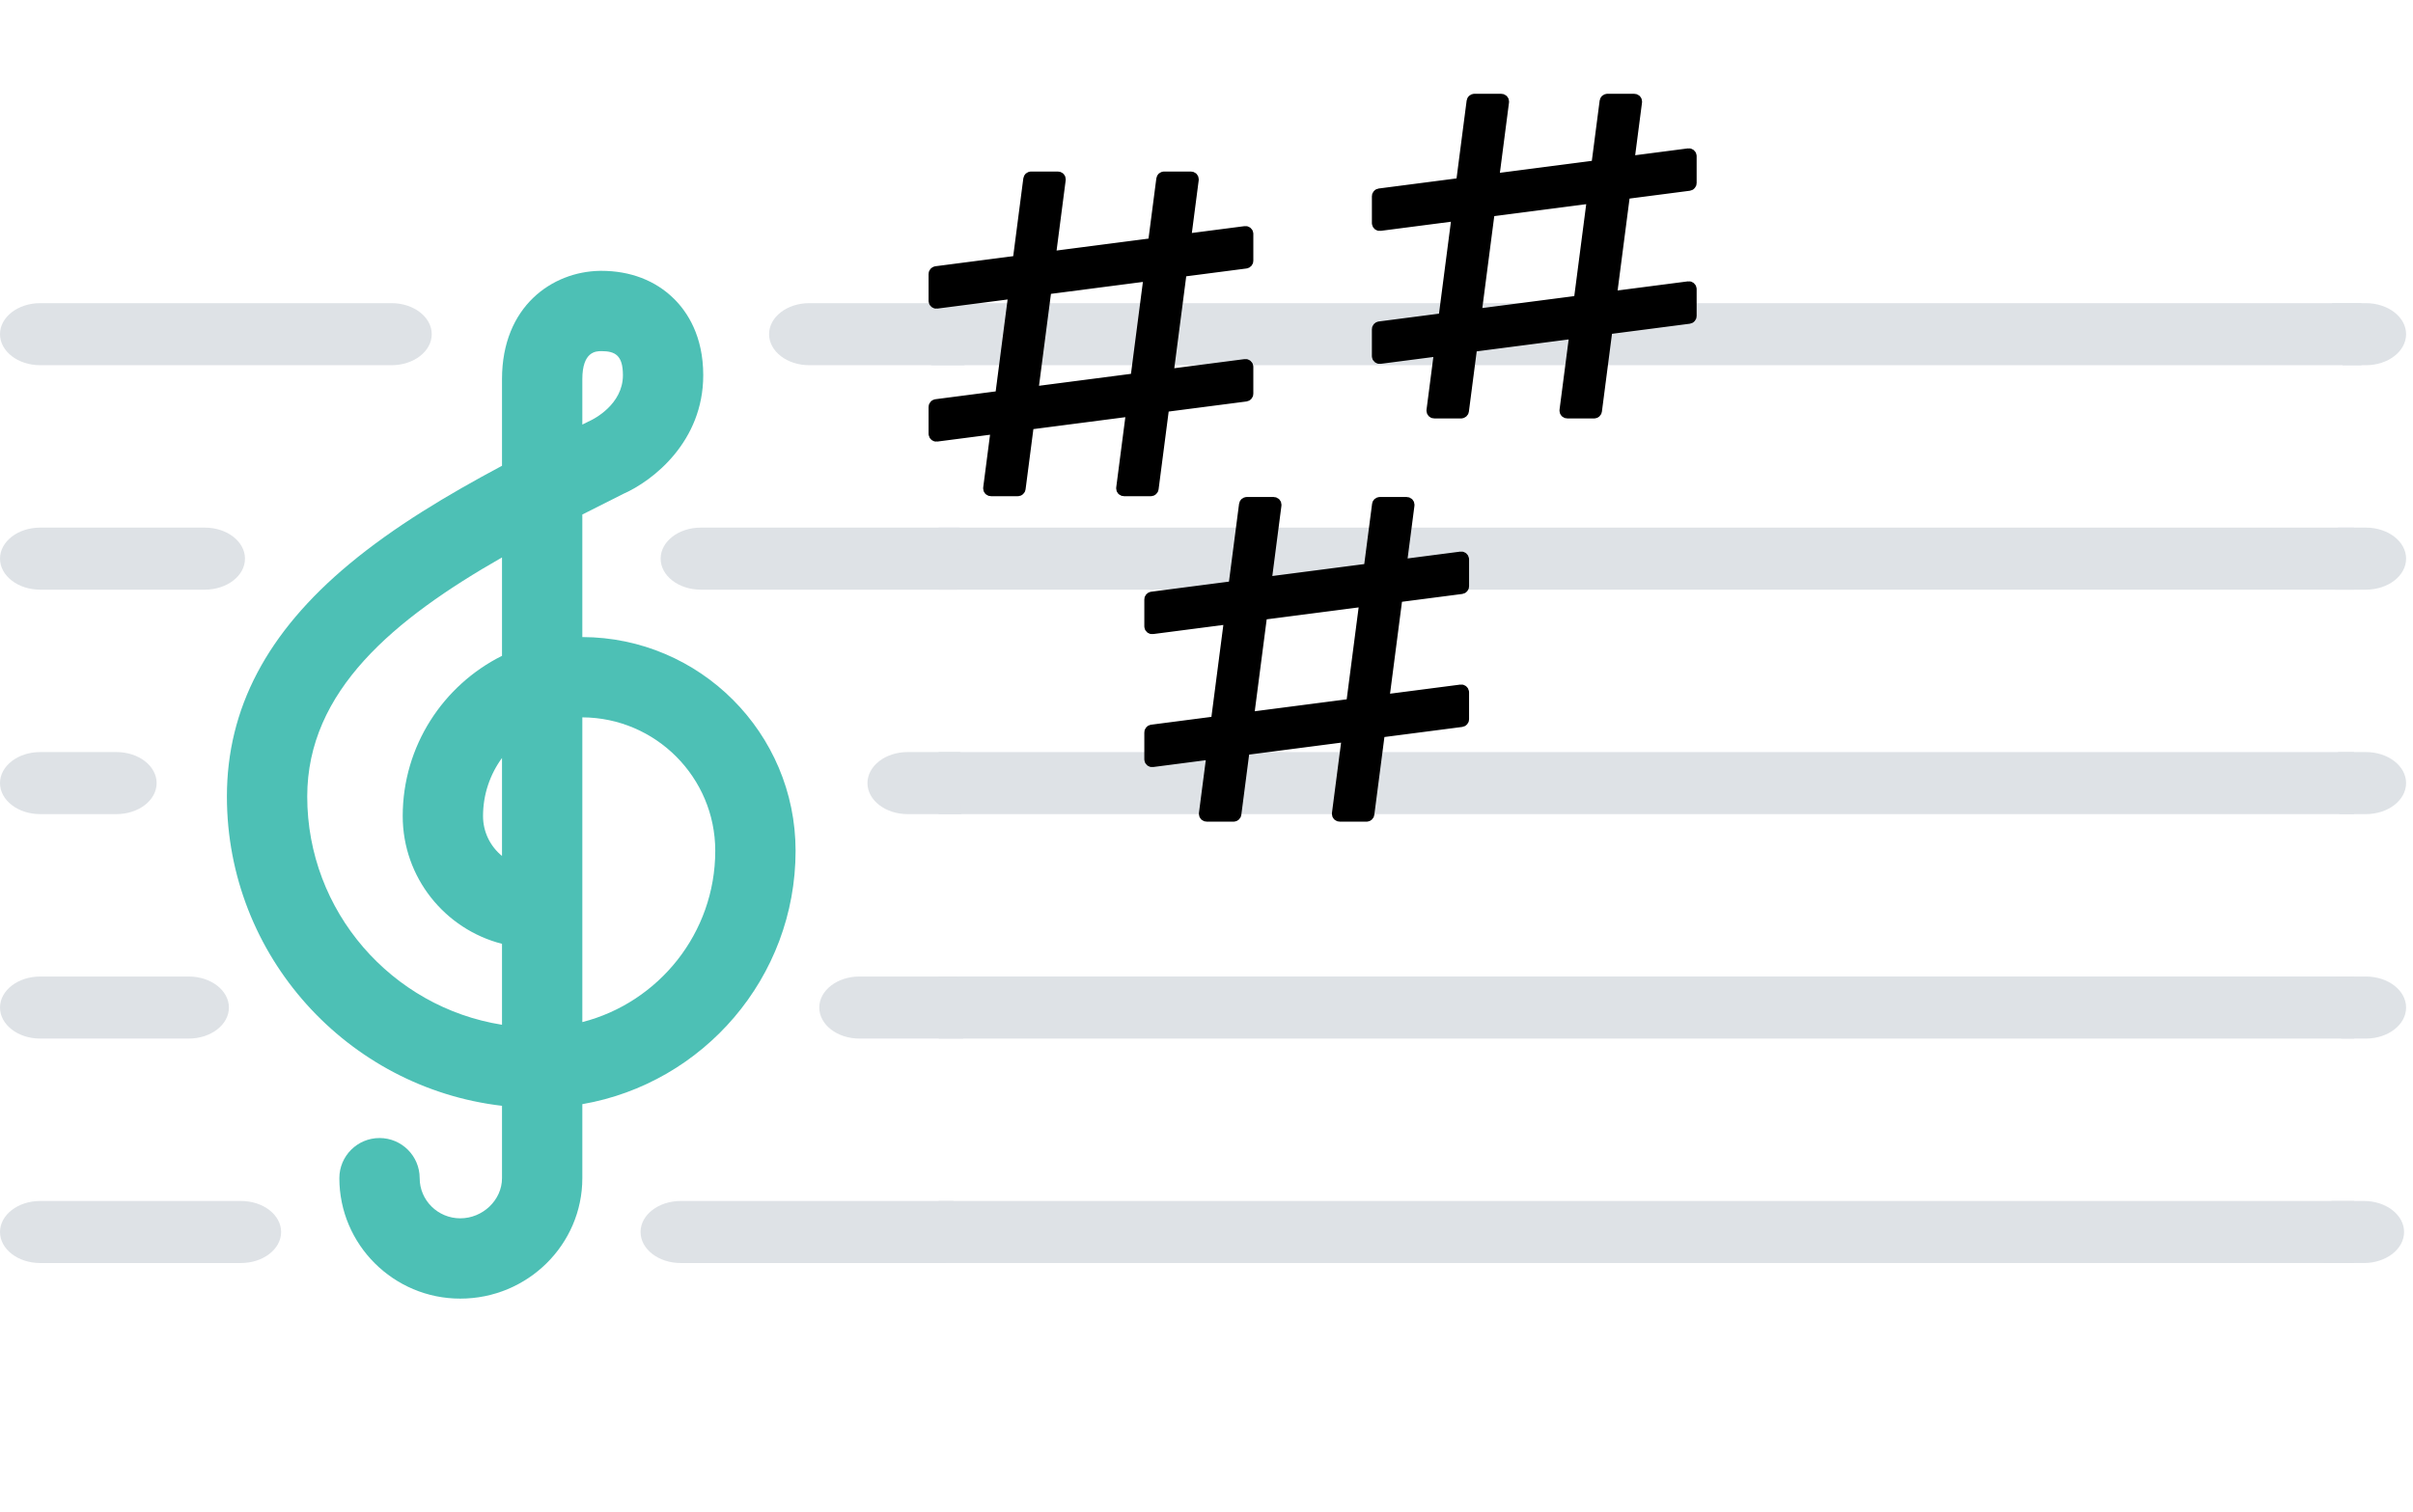
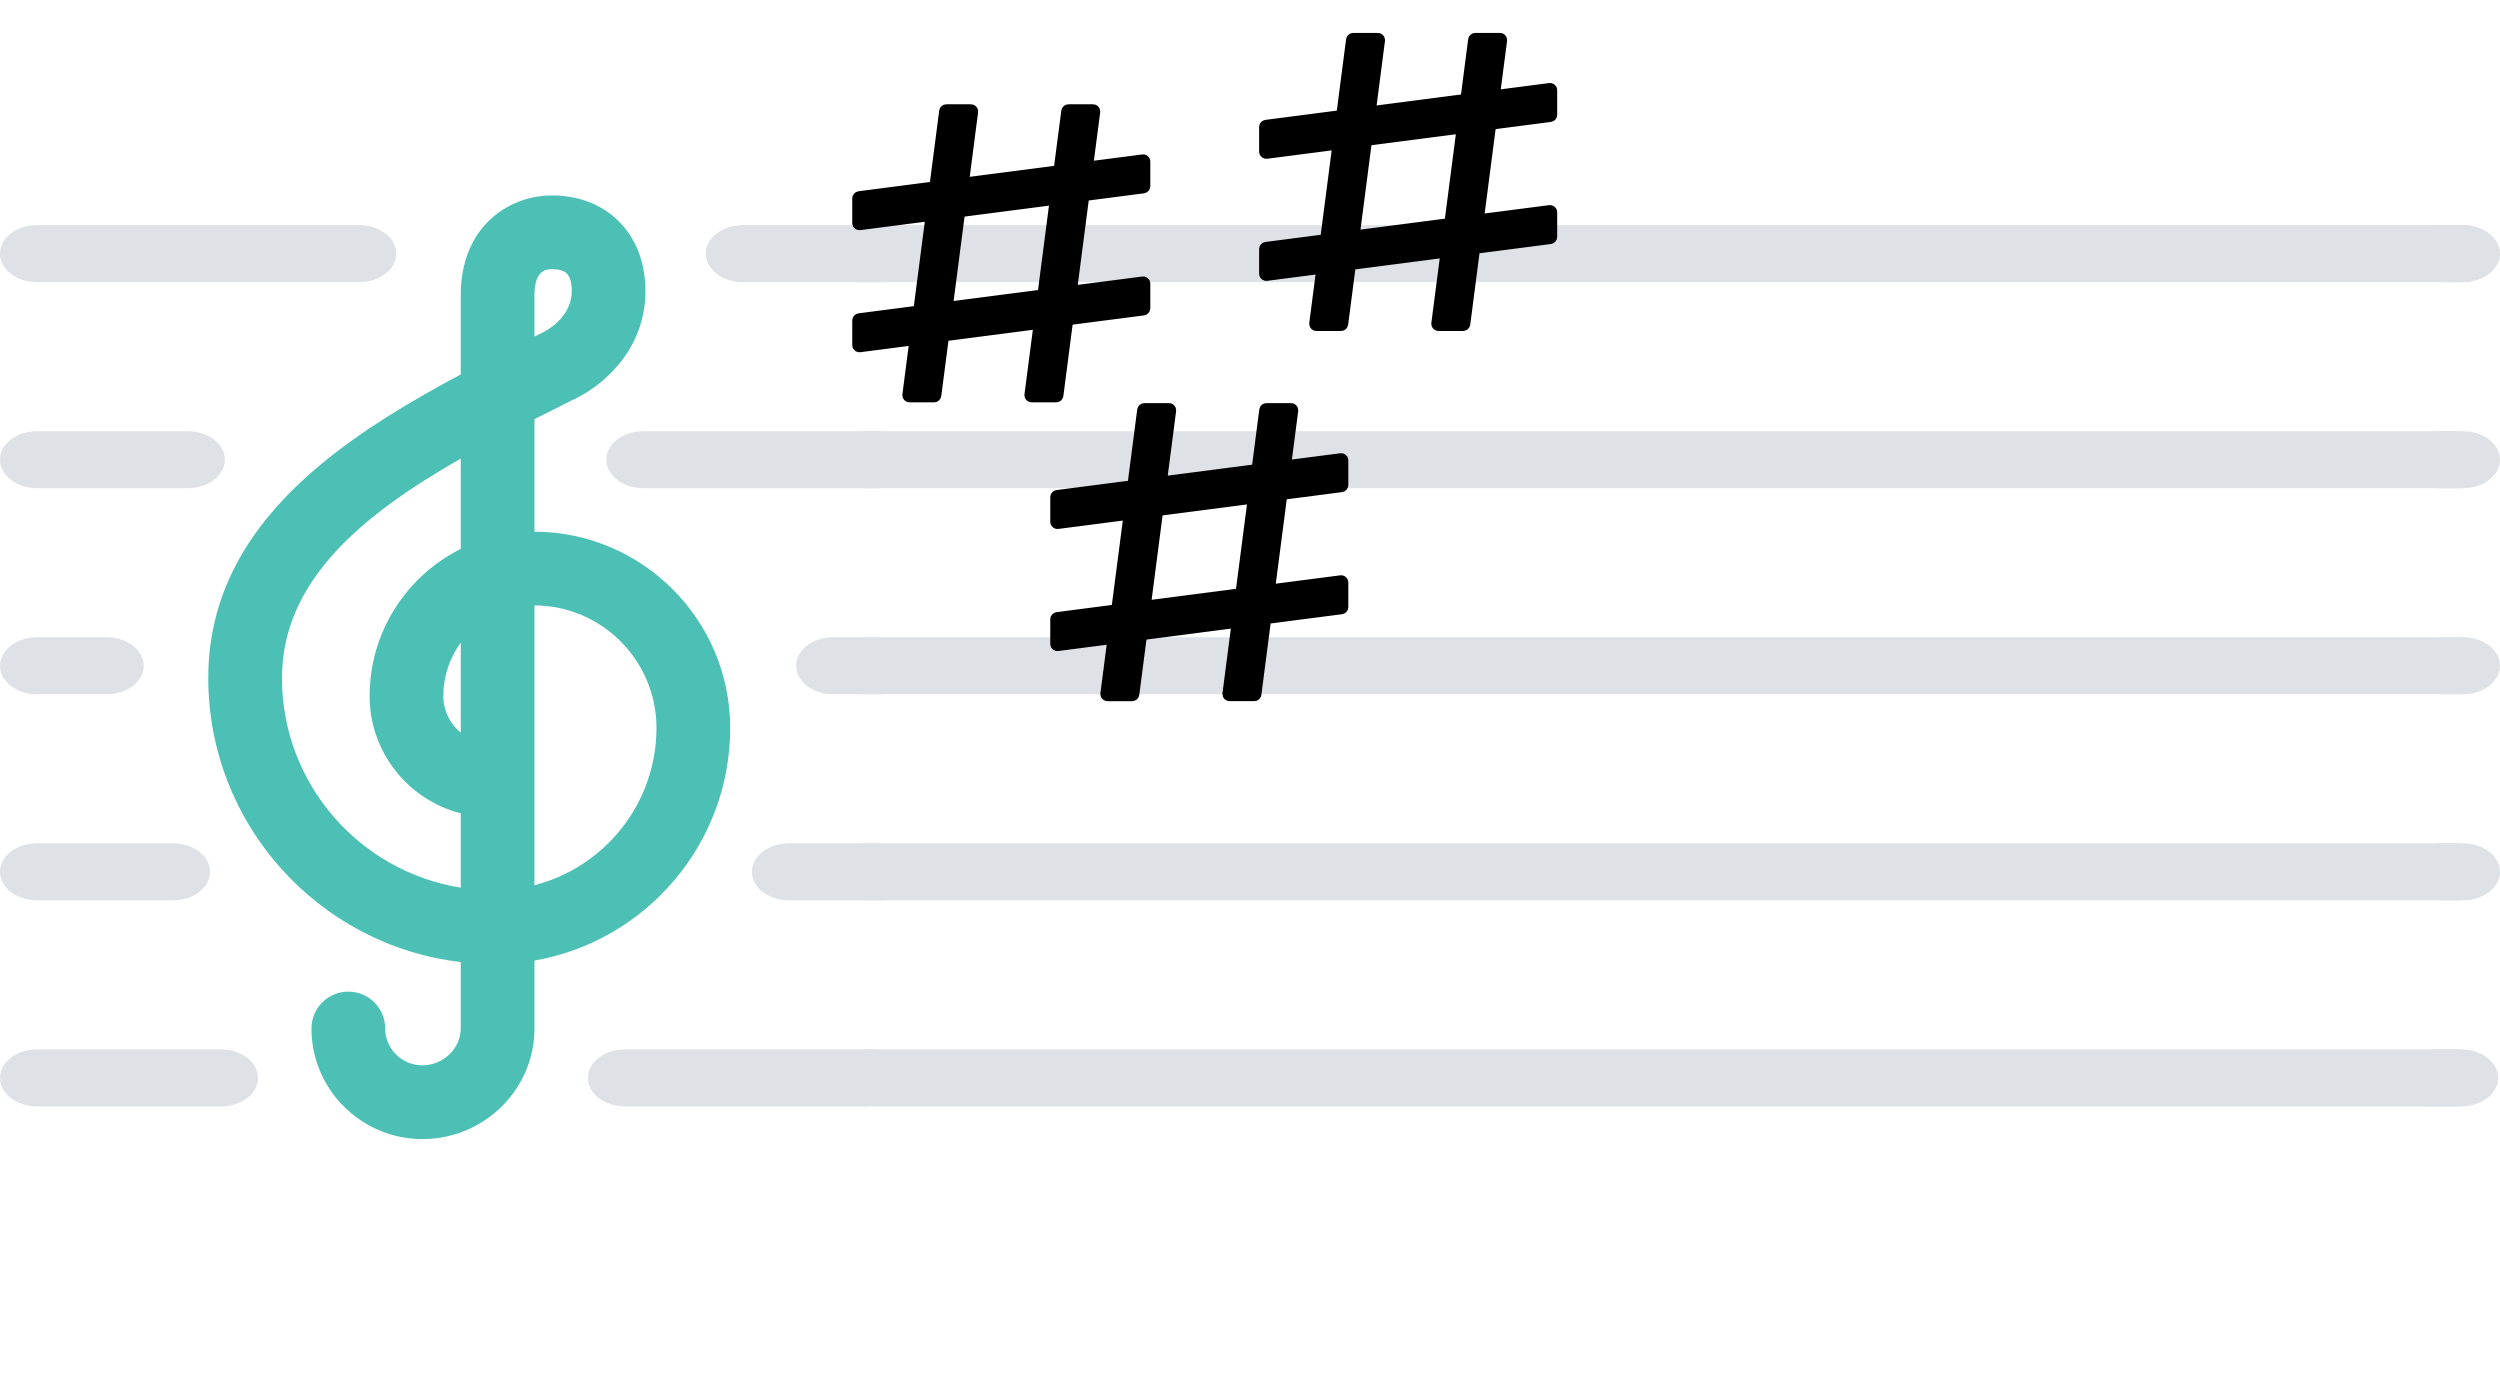
- <svg xmlns="http://www.w3.org/2000/svg" version="1.1" id="Capa_1" x="0px" y="0px" width="1397.14px" height="875.445px" viewBox="-20 -33.555 1397.14 875.445" enable-background="new -20 -33.555 1397.14 875.445" xml:space="preserve">
+ <svg xmlns="http://www.w3.org/2000/svg" version="1.1" id="Capa_1" x="0px" y="0px" width="1577.141px" height="875.445px" viewBox="-20 0 1577.141 875.445" enable-background="new -20 0 1577.141 875.445" xml:space="preserve">
  <g id="STAFF_2_">
    <g>
      <g>
        <g>
          <g>
-             <path fill="#DEE2E6" d="M1348.723,662.031h-18.794c-0.887,4.707-1.859,9.436-2.931,14.192       c-1.431,7.368-1.72,14.561-1.635,21.745h23.358c12.844,0,23.253-8.045,23.253-17.969S1361.566,662.031,1348.723,662.031z" />
-             <rect x="523.509" y="662.031" fill="#DEE2E6" width="819.58" height="35.938" />
-             <path fill="#DEE2E6" d="M529.14,676.224c1.07-4.757,2.044-9.485,2.931-14.192h-157.93c-12.843,0-23.254,8.045-23.254,17.969       s10.411,17.969,23.254,17.969h153.364C527.421,690.784,527.71,683.592,529.14,676.224z" />
-             <path fill="#DEE2E6" d="M119.519,662.031H3.253C-9.59,662.031-20,670.076-20,680s10.41,17.969,23.253,17.969h116.267       c12.843,0,23.253-8.045,23.253-17.969S132.362,662.031,119.519,662.031z" />
+             <path fill="#DEE2E6" d="M1532.723,662.031h-18.794c-0.887,4.707-1.859,9.436-2.931,14.191       c-1.432,7.368-1.721,14.562-1.636,21.745h23.358c12.844,0,23.253-8.045,23.253-17.969S1545.566,662.031,1532.723,662.031z" />
+             <rect x="524.516" y="662.031" fill="#DEE2E6" width="1008.393" height="35.938" />
+             <path fill="#DEE2E6" d="M529.14,676.224c1.07-4.757,2.044-9.484,2.931-14.191h-157.93c-12.843,0-23.254,8.045-23.254,17.969       s10.411,17.969,23.254,17.969h153.364C527.422,690.784,527.711,683.592,529.14,676.224z" />
+             <path fill="#DEE2E6" d="M119.519,662.031H3.253C-9.59,662.031-20,670.076-20,680s10.41,17.969,23.253,17.969H119.52       c12.843,0,23.253-8.045,23.253-17.969S132.362,662.031,119.519,662.031z" />
          </g>
          <g>
-             <path fill="#DEE2E6" d="M1349.885,532.031h-17.646c0.278,5.297,0.824,10.592,1.76,15.889       c0.771,6.706,1.275,13.383,1.542,20.049h14.345c12.843,0,23.253-8.044,23.253-17.969       C1373.139,540.076,1362.727,532.031,1349.885,532.031z" />
-             <rect x="523.509" y="532.031" fill="#DEE2E6" width="819.58" height="35.938" />
+             <path fill="#DEE2E6" d="M1533.885,532.031h-17.646c0.278,5.297,0.824,10.592,1.76,15.889       c0.771,6.706,1.275,13.383,1.543,20.049h14.345c12.843,0,23.253-8.044,23.253-17.969       C1557.139,540.076,1546.727,532.031,1533.885,532.031z" />
+             <rect x="524.516" y="532.031" fill="#DEE2E6" width="1008.393" height="35.938" />
            <path fill="#DEE2E6" d="M3.253,567.969h86.036c12.843,0,23.254-8.044,23.254-17.969c0-9.924-10.411-17.969-23.254-17.969H3.253       C-9.59,532.031-20,540.076-20,550C-20,559.925-9.59,567.969,3.253,567.969z" />
-             <path fill="#DEE2E6" d="M534.381,532.031h-56.765c-12.843,0-23.253,8.045-23.253,17.969c0,9.925,10.41,17.969,23.253,17.969       h60.065c-0.267-6.666-0.771-13.344-1.542-20.049C535.205,542.623,534.659,537.327,534.381,532.031z" />
+             <path fill="#DEE2E6" d="M534.382,532.031h-56.766c-12.843,0-23.253,8.045-23.253,17.969c0,9.925,10.41,17.969,23.253,17.969       h60.065c-0.268-6.666-0.771-13.344-1.542-20.049C535.205,542.623,534.659,537.327,534.382,532.031z" />
          </g>
          <g>
-             <path fill="#DEE2E6" d="M1349.885,402.031h-16.057c0.396,11.979,0.68,23.958,0.607,35.938h15.448       c12.843,0,23.253-8.045,23.253-17.969C1373.137,410.075,1362.727,402.031,1349.885,402.031z" />
-             <rect x="523.509" y="402.031" fill="#DEE2E6" width="819.58" height="35.937" />
-             <path fill="#DEE2E6" d="M3.253,437.969h44.182c12.843,0,23.253-8.045,23.253-17.969c0-9.925-10.41-17.969-23.253-17.969H3.253       C-9.59,402.031-20,410.076-20,420S-9.59,437.969,3.253,437.969z" />
+             <path fill="#DEE2E6" d="M1533.885,402.031h-16.058c0.396,11.979,0.681,23.958,0.607,35.938h15.448       c12.843,0,23.253-8.045,23.253-17.969C1557.137,410.075,1546.727,402.031,1533.885,402.031z" />
+             <rect x="524.516" y="402.031" fill="#DEE2E6" width="1008.393" height="35.937" />
+             <path fill="#DEE2E6" d="M3.253,437.969h44.183c12.843,0,23.253-8.045,23.253-17.969c0-9.925-10.41-17.969-23.253-17.969H3.253       C-9.59,402.031-20,410.076-20,420S-9.59,437.969,3.253,437.969z" />
            <path fill="#DEE2E6" d="M535.97,402.031h-30.449c-12.843,0-23.253,8.044-23.253,17.969c0,9.924,10.41,17.969,23.253,17.969       h31.058C536.65,425.989,536.366,414.01,535.97,402.031z" />
          </g>
          <g>
-             <path fill="#DEE2E6" d="M1349.885,272.031h-16.244c-1.058,11.979-1.519,23.958-1.607,35.938h17.853       c12.843,0,23.253-8.045,23.253-17.969S1362.727,272.031,1349.885,272.031z" />
-             <rect x="523.509" y="272.031" fill="#DEE2E6" width="819.58" height="35.938" />
-             <path fill="#DEE2E6" d="M3.253,307.969h95.338c12.844,0,23.254-8.045,23.254-17.969s-10.41-17.969-23.254-17.969H3.253       C-9.59,272.031-20,280.076-20,289.999C-20,299.923-9.59,307.969,3.253,307.969z" />
-             <path fill="#DEE2E6" d="M385.767,272.031c-12.843,0-23.253,8.044-23.253,17.969s10.41,17.969,23.253,17.969h148.407       c0.09-11.979,0.551-23.958,1.607-35.938H385.767L385.767,272.031z" />
+             <path fill="#DEE2E6" d="M1533.885,272.031h-16.244c-1.059,11.979-1.52,23.958-1.607,35.938h17.854       c12.843,0,23.253-8.045,23.253-17.969S1546.727,272.031,1533.885,272.031z" />
+             <rect x="524.516" y="272.031" fill="#DEE2E6" width="1008.393" height="35.938" />
+             <path fill="#DEE2E6" d="M3.253,307.969h95.338c12.845,0,23.255-8.045,23.255-17.969s-10.41-17.969-23.255-17.969H3.253       C-9.59,272.031-20,280.076-20,289.999C-20,299.923-9.59,307.969,3.253,307.969z" />
+             <path fill="#DEE2E6" d="M385.767,272.031c-12.843,0-23.253,8.044-23.253,17.969s10.41,17.969,23.253,17.969h148.407       c0.09-11.979,0.551-23.958,1.606-35.938H385.767L385.767,272.031z" />
          </g>
          <g>
-             <path fill="#DEE2E6" d="M1349.885,142.031h-19.688c1.429,2.806,2.526,5.65,2.801,8.608c1.758,9.056,2.813,18.179,3.374,27.329       h13.513c12.843,0,23.253-8.044,23.253-17.968C1373.138,150.076,1362.727,142.031,1349.885,142.031z" />
-             <rect x="519.139" y="142.031" fill="#DEE2E6" width="828.188" height="35.937" />
-             <path fill="#DEE2E6" d="M532.34,142.031h-83.789c-12.844,0-23.253,8.044-23.253,17.968c0,9.923,10.409,17.969,23.253,17.969       h89.964c-0.562-9.149-1.616-18.272-3.374-27.329C534.866,147.681,533.768,144.837,532.34,142.031z" />
-             <path fill="#DEE2E6" d="M3.253,177.968h203.465c12.844,0,23.254-8.044,23.254-17.969s-10.41-17.968-23.254-17.968H3.253       C-9.59,142.031-20,150.075-20,160S-9.59,177.968,3.253,177.968z" />
+             <path fill="#DEE2E6" d="M1533.885,142.031h-19.688c1.429,2.806,2.526,5.65,2.802,8.608c1.758,9.056,2.813,18.179,3.373,27.329       h13.514c12.843,0,23.253-8.044,23.253-17.968S1546.727,142.031,1533.885,142.031z" />
+             <rect x="519.139" y="142.031" fill="#DEE2E6" width="1018.983" height="35.937" />
+             <path fill="#DEE2E6" d="M532.341,142.031h-83.789c-12.844,0-23.253,8.044-23.253,17.968c0,9.923,10.409,17.969,23.253,17.969       h89.964c-0.563-9.149-1.616-18.272-3.374-27.329C534.866,147.681,533.768,144.837,532.341,142.031z" />
+             <path fill="#DEE2E6" d="M3.253,177.968h203.465c12.845,0,23.255-8.044,23.255-17.969s-10.41-17.968-23.255-17.968H3.253       C-9.59,142.031-20,150.075-20,160S-9.59,177.968,3.253,177.968z" />
          </g>
        </g>
      </g>
    </g>
  </g>
-   <path id="CLEF_2_" fill="#4DC0B5" d="M440.645,459.21c0-68.152-55.359-123.619-123.475-123.789V264.45  c7.865-4.009,15.778-7.983,23.667-11.941c17.585-7.753,46.344-30.54,46.344-68.746c0-22.784-9.236-36.675-16.984-44.315  c-10.709-10.563-25.26-16.144-42.081-16.144c-0.272,0-0.545,0.005-0.878,0.012c-27.247,0.464-56.573,20.307-56.573,62.772v50.13  c-31.739,16.932-62.357,35.229-88.325,56.812c-47.748,39.69-70.959,83.773-70.959,134.761c0,92.321,69.726,168.662,159.284,179.12  v41.915c0,12.604-11.064,23.253-24.164,23.253c-12.961,0-23.505-10.432-23.505-23.253c0-12.843-10.41-23.254-23.253-23.254  s-23.254,10.411-23.254,23.254c0,38.465,31.407,69.759,70.012,69.759c38.967,0,70.671-31.294,70.671-69.759v-42.869  C387.202,593.846,440.645,532.649,440.645,459.21z M270.664,462.209c-6.699-5.477-10.984-13.8-10.984-23.105  c0-12.573,4.081-24.214,10.984-33.663V462.209z M270.664,346.289c-34.053,17.016-57.491,52.229-57.491,92.813  c0,35.592,24.483,65.567,57.491,73.984v46.885c-63.83-10.129-112.776-65.546-112.776-132.181  c0-61.271,50.313-102.81,112.776-138.491V346.289z M317.171,186.088c0-16.087,7.89-16.221,10.794-16.271l0.282-0.006  c7.873,0.024,12.43,2.348,12.43,13.952c0,16.983-17.041,25.446-18.865,26.301c-0.541,0.218-0.677,0.298-1.25,0.586  c-1.131,0.566-2.26,1.135-3.391,1.702V186.088z M317.171,558.427v-176.5c42.472,0.169,76.968,34.772,76.968,77.282  C394.138,506.9,361.372,547.082,317.171,558.427z" />
+   <path id="CLEF_2_" fill="#4DC0B5" d="M440.645,459.21c0-68.152-55.359-123.619-123.475-123.789V264.45  c7.864-4.009,15.777-7.983,23.667-11.941c17.585-7.753,46.344-30.54,46.344-68.746c0-22.784-9.236-36.675-16.984-44.315  c-10.709-10.563-25.26-16.144-42.081-16.144c-0.271,0-0.545,0.005-0.878,0.012c-27.247,0.464-56.573,20.307-56.573,62.772v50.13  c-31.739,16.932-62.356,35.229-88.325,56.813c-47.748,39.69-70.959,83.773-70.959,134.761c0,92.321,69.727,168.662,159.284,179.12  v41.915c0,12.604-11.063,23.253-24.164,23.253c-12.961,0-23.505-10.433-23.505-23.253c0-12.843-10.41-23.254-23.253-23.254  s-23.254,10.411-23.254,23.254c0,38.465,31.407,69.759,70.012,69.759c38.967,0,70.672-31.294,70.672-69.759v-42.869  C387.202,593.846,440.645,532.649,440.645,459.21z M270.664,462.209c-6.699-5.477-10.983-13.8-10.983-23.105  c0-12.572,4.081-24.214,10.983-33.662V462.209z M270.664,346.289c-34.053,17.016-57.491,52.229-57.491,92.813  c0,35.593,24.483,65.567,57.491,73.984v46.885c-63.83-10.129-112.775-65.546-112.775-132.181  c0-61.271,50.313-102.81,112.775-138.491V346.289z M317.172,186.088c0-16.087,7.89-16.221,10.794-16.271l0.281-0.006  c7.873,0.024,12.431,2.348,12.431,13.952c0,16.983-17.041,25.446-18.865,26.301c-0.541,0.218-0.677,0.298-1.25,0.586  c-1.131,0.566-2.26,1.135-3.391,1.702V186.088L317.172,186.088z M317.172,558.427v-176.5c42.472,0.169,76.968,34.772,76.968,77.282  C394.138,506.9,361.372,547.082,317.172,558.427z" />
  <g id="SHARPS">
-     <path stroke="#000000" stroke-width="7" stroke-linecap="round" stroke-linejoin="round" stroke-miterlimit="10" d="M701.3,118.476   c0.506-0.069,0.883-0.502,0.883-1.008v-15.563c0-0.615-0.538-1.083-1.142-1.006l-35.005,4.54l4.546-34.999   c0.078-0.609-0.395-1.148-1.009-1.148H654.01c-0.508,0-0.938,0.382-1.007,0.886l-4.882,37.587l-60.413,7.839l5.857-45.163   c0.082-0.609-0.395-1.148-1.008-1.148h-15.564c-0.509,0-0.941,0.382-1.01,0.886l-6.197,47.753l-47.751,6.195   c-0.505,0.068-0.884,0.497-0.884,1.008v15.562c0,0.616,0.541,1.089,1.147,1.01l45.165-5.859l-7.836,60.415l-37.592,4.881   c-0.505,0.067-0.884,0.497-0.884,1.008v15.563c0,0.613,0.541,1.088,1.147,1.006l34.999-4.542l-4.542,35.002   c-0.077,0.608,0.393,1.148,1.007,1.148h15.564c0.508,0,0.942-0.383,1.009-0.889l4.877-37.586l60.417-7.842l-5.858,45.169   c-0.081,0.608,0.394,1.148,1.008,1.148h15.563c0.509,0,0.945-0.383,1.012-0.889l6.19-47.753l47.756-6.191   c0.509-0.071,0.882-0.498,0.882-1.011v-15.564c0-0.608-0.537-1.088-1.141-1.009l-45.173,5.858l7.843-60.415L701.3,118.476z    M637.959,186.095l-60.422,7.845l7.843-60.42l60.418-7.842L637.959,186.095z" />
-     <path stroke="#000000" stroke-width="7" stroke-linecap="round" stroke-linejoin="round" stroke-miterlimit="10" d="   M826.216,306.984c0.5-0.069,0.882-0.498,0.882-1.008v-15.563c0-0.615-0.544-1.083-1.146-1.006l-35,4.54l4.546-34.998   c0.075-0.609-0.395-1.146-1.009-1.146h-15.563c-0.508,0-0.944,0.379-1.009,0.883l-4.881,37.587l-60.411,7.843l5.856-45.167   c0.082-0.609-0.395-1.147-1.012-1.147h-15.563c-0.506,0-0.938,0.38-1.007,0.884l-6.197,47.754l-47.752,6.194   c-0.503,0.068-0.883,0.497-0.883,1.008v15.562c0,0.617,0.541,1.089,1.148,1.012l45.164-5.862l-7.841,60.416l-37.589,4.885   c-0.503,0.063-0.883,0.493-0.883,1.005v15.562c0,0.617,0.541,1.089,1.148,1.007l34.996-4.543l-4.543,35.003   c-0.072,0.604,0.392,1.147,1.009,1.147h15.563c0.508,0,0.946-0.383,1.013-0.891l4.877-37.584l60.411-7.842l-5.856,45.17   c-0.082,0.604,0.396,1.147,1.012,1.147h15.563c0.508,0,0.938-0.383,1.004-0.891l6.198-47.752l47.755-6.191   c0.506-0.068,0.883-0.499,0.883-1.01v-15.563c0-0.612-0.545-1.087-1.146-1.008l-45.167,5.858l7.843-60.414L826.216,306.984z    M762.868,374.604l-60.415,7.844l7.844-60.42l60.417-7.839L762.868,374.604z" />
-     <path stroke="#000000" stroke-width="7" stroke-linecap="round" stroke-linejoin="round" stroke-miterlimit="10" d="   M957.982,73.451c0.504-0.069,0.882-0.501,0.882-1.008V56.879c0-0.615-0.537-1.086-1.141-1.009l-35.005,4.543l4.546-35.001   c0.078-0.606-0.395-1.146-1.01-1.146h-15.563c-0.508,0-0.938,0.382-1.008,0.884l-4.882,37.589l-60.411,7.84l5.857-45.166   c0.081-0.606-0.396-1.146-1.013-1.146h-15.563c-0.506,0-0.938,0.382-1.006,0.883l-6.197,47.753L778.718,79.1   c-0.504,0.07-0.884,0.495-0.884,1.009v15.562c0,0.613,0.542,1.089,1.148,1.01l45.164-5.86l-7.841,60.415l-37.588,4.881   c-0.504,0.063-0.884,0.497-0.884,1.005v15.562c0,0.617,0.542,1.089,1.148,1.01l34.995-4.546l-4.535,35.002   c-0.076,0.607,0.385,1.151,1.002,1.151h15.563c0.508,0,0.946-0.382,1.013-0.89l4.877-37.588l60.419-7.839l-5.864,45.166   c-0.081,0.607,0.396,1.151,1.012,1.151h15.563c0.509,0,0.94-0.382,1.012-0.89l6.19-47.753l47.756-6.194   c0.505-0.068,0.882-0.495,0.882-1.01v-15.563c0-0.611-0.537-1.087-1.141-1.008l-45.173,5.857l7.843-60.414L957.982,73.451z    M894.641,141.066l-60.422,7.848l7.844-60.42l60.418-7.843L894.641,141.066z" />
-     <path display="none" stroke="#000000" stroke-width="7" stroke-linecap="round" stroke-linejoin="round" stroke-miterlimit="10" d="   M1084.421,248.55c0.508-0.071,0.887-0.502,0.887-1.011v-15.564c0-0.611-0.541-1.083-1.146-1.006l-35.004,4.54l4.545-34.998   c0.078-0.608-0.394-1.145-1.009-1.145h-15.563c-0.509,0-0.938,0.382-1.002,0.882l-4.881,37.59l-60.419,7.84l5.857-45.167   c0.082-0.608-0.396-1.145-1.009-1.145h-15.562c-0.512,0-0.943,0.382-1.011,0.882l-6.198,47.754l-47.752,6.194   c-0.503,0.072-0.883,0.497-0.883,1.011v15.562c0,0.613,0.541,1.089,1.148,1.01l45.163-5.86l-7.84,60.415l-37.589,4.881   c-0.503,0.063-0.883,0.497-0.883,1.005v15.562c0,0.617,0.541,1.089,1.148,1.007l34.996-4.543l-4.536,35.001   c-0.077,0.608,0.393,1.153,1.002,1.153h15.563c0.515,0,0.944-0.382,1.011-0.893l4.877-37.585l60.42-7.839l-5.857,45.165   c-0.082,0.608,0.391,1.153,1.004,1.153h15.563c0.51,0,0.947-0.382,1.012-0.893l6.194-47.752l47.753-6.192   c0.512-0.068,0.886-0.499,0.886-1.01v-15.563c0-0.612-0.541-1.087-1.146-1.008l-45.172,5.857l7.842-60.414L1084.421,248.55z    M1021.082,316.166l-60.424,7.846l7.844-60.419l60.419-7.843L1021.082,316.166z" />
-     <path display="none" stroke="#000000" stroke-width="7" stroke-linecap="round" stroke-linejoin="round" stroke-miterlimit="10" d="   M1212.673,442.409c0.506-0.068,0.888-0.499,0.888-1.011v-15.561c0-0.615-0.544-1.083-1.148-1.006l-35,4.539l4.541-34.998   c0.078-0.609-0.394-1.149-1.007-1.149h-15.562c-0.512,0-0.941,0.382-1.005,0.886l-4.88,37.586l-60.42,7.84l5.857-45.163   c0.082-0.609-0.394-1.149-1.005-1.149h-15.563c-0.514,0-0.946,0.382-1.015,0.886l-6.193,47.75l-47.755,6.198   c-0.505,0.068-0.884,0.493-0.884,1.005v15.564c0,0.612,0.541,1.088,1.148,1.011l45.163-5.86L1071,520.197l-37.593,4.882   c-0.505,0.063-0.884,0.493-0.884,1.001v15.563c0,0.616,0.541,1.092,1.148,1.011l35.003-4.547l-4.543,35.005   c-0.077,0.608,0.393,1.15,1.004,1.15h15.566c0.51,0,0.939-0.38,1.006-0.894l4.877-37.586l60.42-7.841l-5.857,45.17   c-0.082,0.608,0.391,1.15,1.004,1.15h15.563c0.512,0,0.946-0.38,1.011-0.894l6.197-47.753l47.75-6.188   c0.512-0.068,0.889-0.502,0.889-1.014v-15.563c0-0.612-0.545-1.083-1.148-1.005l-45.166,5.857l7.838-60.417L1212.673,442.409z    M1149.332,510.028l-60.423,7.843l7.843-60.418l60.422-7.844L1149.332,510.028z" />
-     <path display="none" stroke="#000000" stroke-width="7" stroke-linecap="round" stroke-linejoin="round" stroke-miterlimit="10" d="   M1324.268,184.815c0.501-0.068,0.883-0.501,0.883-1.008v-15.563c0-0.615-0.544-1.083-1.147-1.006l-34.999,4.54l4.54-34.999   c0.076-0.609-0.388-1.148-1.003-1.148h-15.563c-0.511,0-0.945,0.382-1.009,0.886l-4.881,37.587l-60.417,7.839l5.855-45.163   c0.085-0.609-0.388-1.148-1.005-1.148h-15.563c-0.507,0-0.94,0.382-1.014,0.886l-6.19,47.752l-47.752,6.196   c-0.509,0.068-0.884,0.496-0.884,1.008v15.561c0,0.617,0.535,1.089,1.143,1.011l45.17-5.86l-7.84,60.415l-37.589,4.881   c-0.509,0.067-0.884,0.497-0.884,1.007v15.563c0,0.613,0.535,1.089,1.143,1.007l35.002-4.543l-4.543,35.001   c-0.077,0.608,0.393,1.149,1.01,1.149h15.563c0.508,0,0.939-0.383,1.009-0.89l4.876-37.588l60.416-7.84l-5.857,45.168   c-0.082,0.608,0.397,1.149,1.012,1.149h15.561c0.511,0,0.941-0.383,1.007-0.89l6.198-47.753l47.755-6.191   c0.506-0.071,0.882-0.498,0.882-1.013v-15.563c0-0.608-0.544-1.087-1.147-1.008l-45.166,5.857l7.843-60.414L1324.268,184.815z    M1260.922,252.435l-60.415,7.844l7.837-60.419l60.424-7.843L1260.922,252.435z" />
+     <path stroke="#000000" stroke-width="7" stroke-linecap="round" stroke-linejoin="round" stroke-miterlimit="10" d="   M701.301,118.476c0.506-0.069,0.883-0.502,0.883-1.008v-15.563c0-0.615-0.538-1.083-1.143-1.006l-35.005,4.54l4.546-34.999   c0.078-0.609-0.395-1.148-1.009-1.148H654.01c-0.508,0-0.938,0.382-1.007,0.886l-4.883,37.587l-60.413,7.839l5.857-45.163   c0.082-0.609-0.395-1.148-1.008-1.148h-15.564c-0.509,0-0.94,0.382-1.01,0.886l-6.197,47.753l-47.751,6.195   c-0.505,0.068-0.884,0.497-0.884,1.008v15.563c0,0.616,0.541,1.089,1.147,1.01l45.165-5.859l-7.837,60.415l-37.592,4.881   c-0.505,0.067-0.884,0.497-0.884,1.008v15.563c0,0.613,0.541,1.088,1.147,1.006l34.999-4.542l-4.542,35.002   c-0.077,0.608,0.393,1.148,1.007,1.148h15.563c0.509,0,0.942-0.383,1.009-0.889l4.878-37.586l60.417-7.842l-5.858,45.169   c-0.081,0.608,0.394,1.148,1.008,1.148h15.563c0.509,0,0.944-0.383,1.012-0.889l6.19-47.753l47.756-6.191   c0.509-0.071,0.882-0.498,0.882-1.011v-15.564c0-0.608-0.537-1.088-1.141-1.009l-45.174,5.858l7.844-60.415L701.301,118.476z    M637.96,186.095l-60.423,7.845l7.844-60.42l60.418-7.842L637.96,186.095z" />
+     <path stroke="#000000" stroke-width="7" stroke-linecap="round" stroke-linejoin="round" stroke-miterlimit="10" d="   M826.217,306.984c0.5-0.069,0.882-0.498,0.882-1.008v-15.563c0-0.615-0.544-1.083-1.146-1.006l-35,4.54l4.547-34.998   c0.074-0.609-0.396-1.146-1.01-1.146h-15.563c-0.508,0-0.944,0.379-1.009,0.883l-4.882,37.587l-60.41,7.843l5.855-45.167   c0.082-0.609-0.395-1.147-1.012-1.147h-15.563c-0.506,0-0.938,0.38-1.007,0.884l-6.197,47.754l-47.752,6.194   c-0.503,0.068-0.883,0.497-0.883,1.008v15.562c0,0.617,0.541,1.089,1.148,1.012l45.164-5.862l-7.842,60.416l-37.589,4.885   c-0.503,0.063-0.883,0.493-0.883,1.005v15.562c0,0.617,0.541,1.089,1.148,1.008l34.996-4.544l-4.543,35.004   c-0.072,0.604,0.392,1.146,1.009,1.146h15.563c0.508,0,0.946-0.383,1.014-0.891l4.877-37.584l60.41-7.842l-5.855,45.17   c-0.082,0.604,0.396,1.146,1.012,1.146h15.563c0.508,0,0.938-0.383,1.004-0.891l6.198-47.752l47.755-6.191   c0.506-0.068,0.883-0.499,0.883-1.01v-15.563c0-0.612-0.545-1.087-1.146-1.008l-45.167,5.858l7.844-60.414L826.217,306.984z    M762.868,374.604l-60.415,7.844l7.845-60.42l60.417-7.839L762.868,374.604z" />
+     <path stroke="#000000" stroke-width="7" stroke-linecap="round" stroke-linejoin="round" stroke-miterlimit="10" d="   M957.982,73.451c0.504-0.069,0.882-0.501,0.882-1.008V56.879c0-0.615-0.537-1.086-1.141-1.009l-35.005,4.543l4.546-35.001   c0.078-0.606-0.396-1.146-1.01-1.146h-15.563c-0.508,0-0.938,0.382-1.008,0.884l-4.882,37.589l-60.411,7.84l5.856-45.166   c0.081-0.606-0.396-1.146-1.013-1.146h-15.563c-0.507,0-0.938,0.382-1.007,0.883l-6.196,47.753l-47.75,6.197   c-0.504,0.07-0.884,0.495-0.884,1.009v15.562c0,0.613,0.542,1.089,1.147,1.01l45.164-5.86l-7.841,60.415l-37.588,4.881   c-0.504,0.063-0.884,0.497-0.884,1.005v15.562c0,0.617,0.542,1.089,1.147,1.01l34.995-4.546l-4.535,35.002   c-0.076,0.607,0.385,1.151,1.002,1.151h15.563c0.508,0,0.945-0.382,1.013-0.89l4.877-37.588l60.419-7.839l-5.864,45.166   c-0.081,0.607,0.396,1.151,1.013,1.151h15.563c0.509,0,0.94-0.382,1.013-0.89l6.189-47.753l47.756-6.194   c0.505-0.068,0.882-0.495,0.882-1.01v-15.563c0-0.611-0.536-1.087-1.141-1.008l-45.173,5.857l7.843-60.414L957.982,73.451z    M894.641,141.066l-60.422,7.848l7.844-60.42l60.418-7.843L894.641,141.066z" />
+     <path display="none" stroke="#000000" stroke-width="7" stroke-linecap="round" stroke-linejoin="round" stroke-miterlimit="10" d="   M1084.422,248.55c0.508-0.071,0.887-0.502,0.887-1.011v-15.564c0-0.611-0.541-1.083-1.146-1.006l-35.004,4.54l4.545-34.998   c0.078-0.608-0.394-1.145-1.009-1.145h-15.563c-0.51,0-0.938,0.382-1.002,0.882l-4.881,37.59l-60.42,7.84l5.857-45.167   c0.082-0.608-0.396-1.145-1.009-1.145h-15.563c-0.512,0-0.942,0.382-1.011,0.882l-6.198,47.754l-47.752,6.194   c-0.503,0.072-0.883,0.497-0.883,1.011v15.562c0,0.613,0.541,1.089,1.148,1.01l45.163-5.86l-7.841,60.415l-37.589,4.881   c-0.503,0.063-0.883,0.497-0.883,1.005v15.562c0,0.617,0.541,1.089,1.148,1.007l34.996-4.543l-4.536,35.001   c-0.077,0.608,0.393,1.153,1.002,1.153h15.563c0.516,0,0.944-0.382,1.011-0.893l4.877-37.585l60.421-7.839l-5.857,45.165   c-0.082,0.608,0.391,1.153,1.004,1.153h15.563c0.51,0,0.946-0.382,1.012-0.893l6.193-47.752l47.754-6.192   c0.512-0.068,0.886-0.499,0.886-1.01v-15.563c0-0.612-0.541-1.087-1.146-1.008l-45.172,5.857l7.843-60.414L1084.422,248.55z    M1021.082,316.166l-60.424,7.846l7.845-60.419l60.418-7.843L1021.082,316.166z" />
+     <path display="none" stroke="#000000" stroke-width="7" stroke-linecap="round" stroke-linejoin="round" stroke-miterlimit="10" d="   M1212.674,442.409c0.506-0.068,0.888-0.499,0.888-1.011v-15.562c0-0.615-0.544-1.083-1.148-1.006l-35,4.539l4.541-34.998   c0.078-0.609-0.394-1.149-1.007-1.149h-15.562c-0.512,0-0.941,0.382-1.005,0.886l-4.88,37.586l-60.421,7.84l5.857-45.163   c0.082-0.609-0.394-1.149-1.005-1.149h-15.563c-0.514,0-0.945,0.382-1.015,0.886l-6.193,47.75l-47.755,6.197   c-0.505,0.068-0.884,0.493-0.884,1.006v15.563c0,0.612,0.541,1.088,1.148,1.011l45.162-5.859l-7.832,60.42l-37.594,4.882   c-0.505,0.063-0.884,0.493-0.884,1.001v15.563c0,0.616,0.541,1.093,1.147,1.012l35.004-4.547l-4.543,35.005   c-0.077,0.607,0.393,1.149,1.004,1.149h15.565c0.511,0,0.939-0.38,1.007-0.894l4.877-37.586l60.42-7.841l-5.857,45.17   c-0.082,0.607,0.391,1.149,1.004,1.149h15.563c0.512,0,0.945-0.38,1.011-0.894l6.197-47.753l47.75-6.188   c0.512-0.067,0.889-0.502,0.889-1.014V502.85c0-0.612-0.545-1.084-1.148-1.006l-45.166,5.857l7.839-60.417L1212.674,442.409z    M1149.333,510.028l-60.424,7.843l7.844-60.418l60.422-7.844L1149.333,510.028z" />
+     <path display="none" stroke="#000000" stroke-width="7" stroke-linecap="round" stroke-linejoin="round" stroke-miterlimit="10" d="   M1324.268,184.815c0.501-0.068,0.883-0.501,0.883-1.008v-15.563c0-0.615-0.544-1.083-1.146-1.006l-34.999,4.54l4.54-34.999   c0.076-0.609-0.389-1.148-1.004-1.148h-15.563c-0.511,0-0.945,0.382-1.009,0.886l-4.881,37.587l-60.417,7.839l5.854-45.163   c0.085-0.609-0.388-1.148-1.005-1.148h-15.563c-0.508,0-0.94,0.382-1.015,0.886l-6.189,47.752l-47.752,6.196   c-0.51,0.068-0.885,0.496-0.885,1.008v15.561c0,0.617,0.535,1.089,1.144,1.011l45.17-5.86l-7.84,60.415l-37.589,4.881   c-0.51,0.067-0.885,0.497-0.885,1.007v15.563c0,0.613,0.535,1.089,1.144,1.007l35.002-4.543l-4.543,35.001   c-0.077,0.608,0.393,1.149,1.01,1.149h15.563c0.509,0,0.939-0.383,1.01-0.89l4.876-37.588l60.416-7.84l-5.857,45.168   c-0.082,0.608,0.397,1.149,1.012,1.149h15.562c0.511,0,0.941-0.383,1.007-0.89l6.198-47.753l47.755-6.191   c0.506-0.071,0.882-0.498,0.882-1.013v-15.563c0-0.608-0.544-1.087-1.146-1.008l-45.166,5.857l7.843-60.414L1324.268,184.815z    M1260.923,252.435l-60.415,7.844l7.837-60.419l60.424-7.843L1260.923,252.435z" />
  </g>
  <g id="FLATS">
</g>
</svg>
